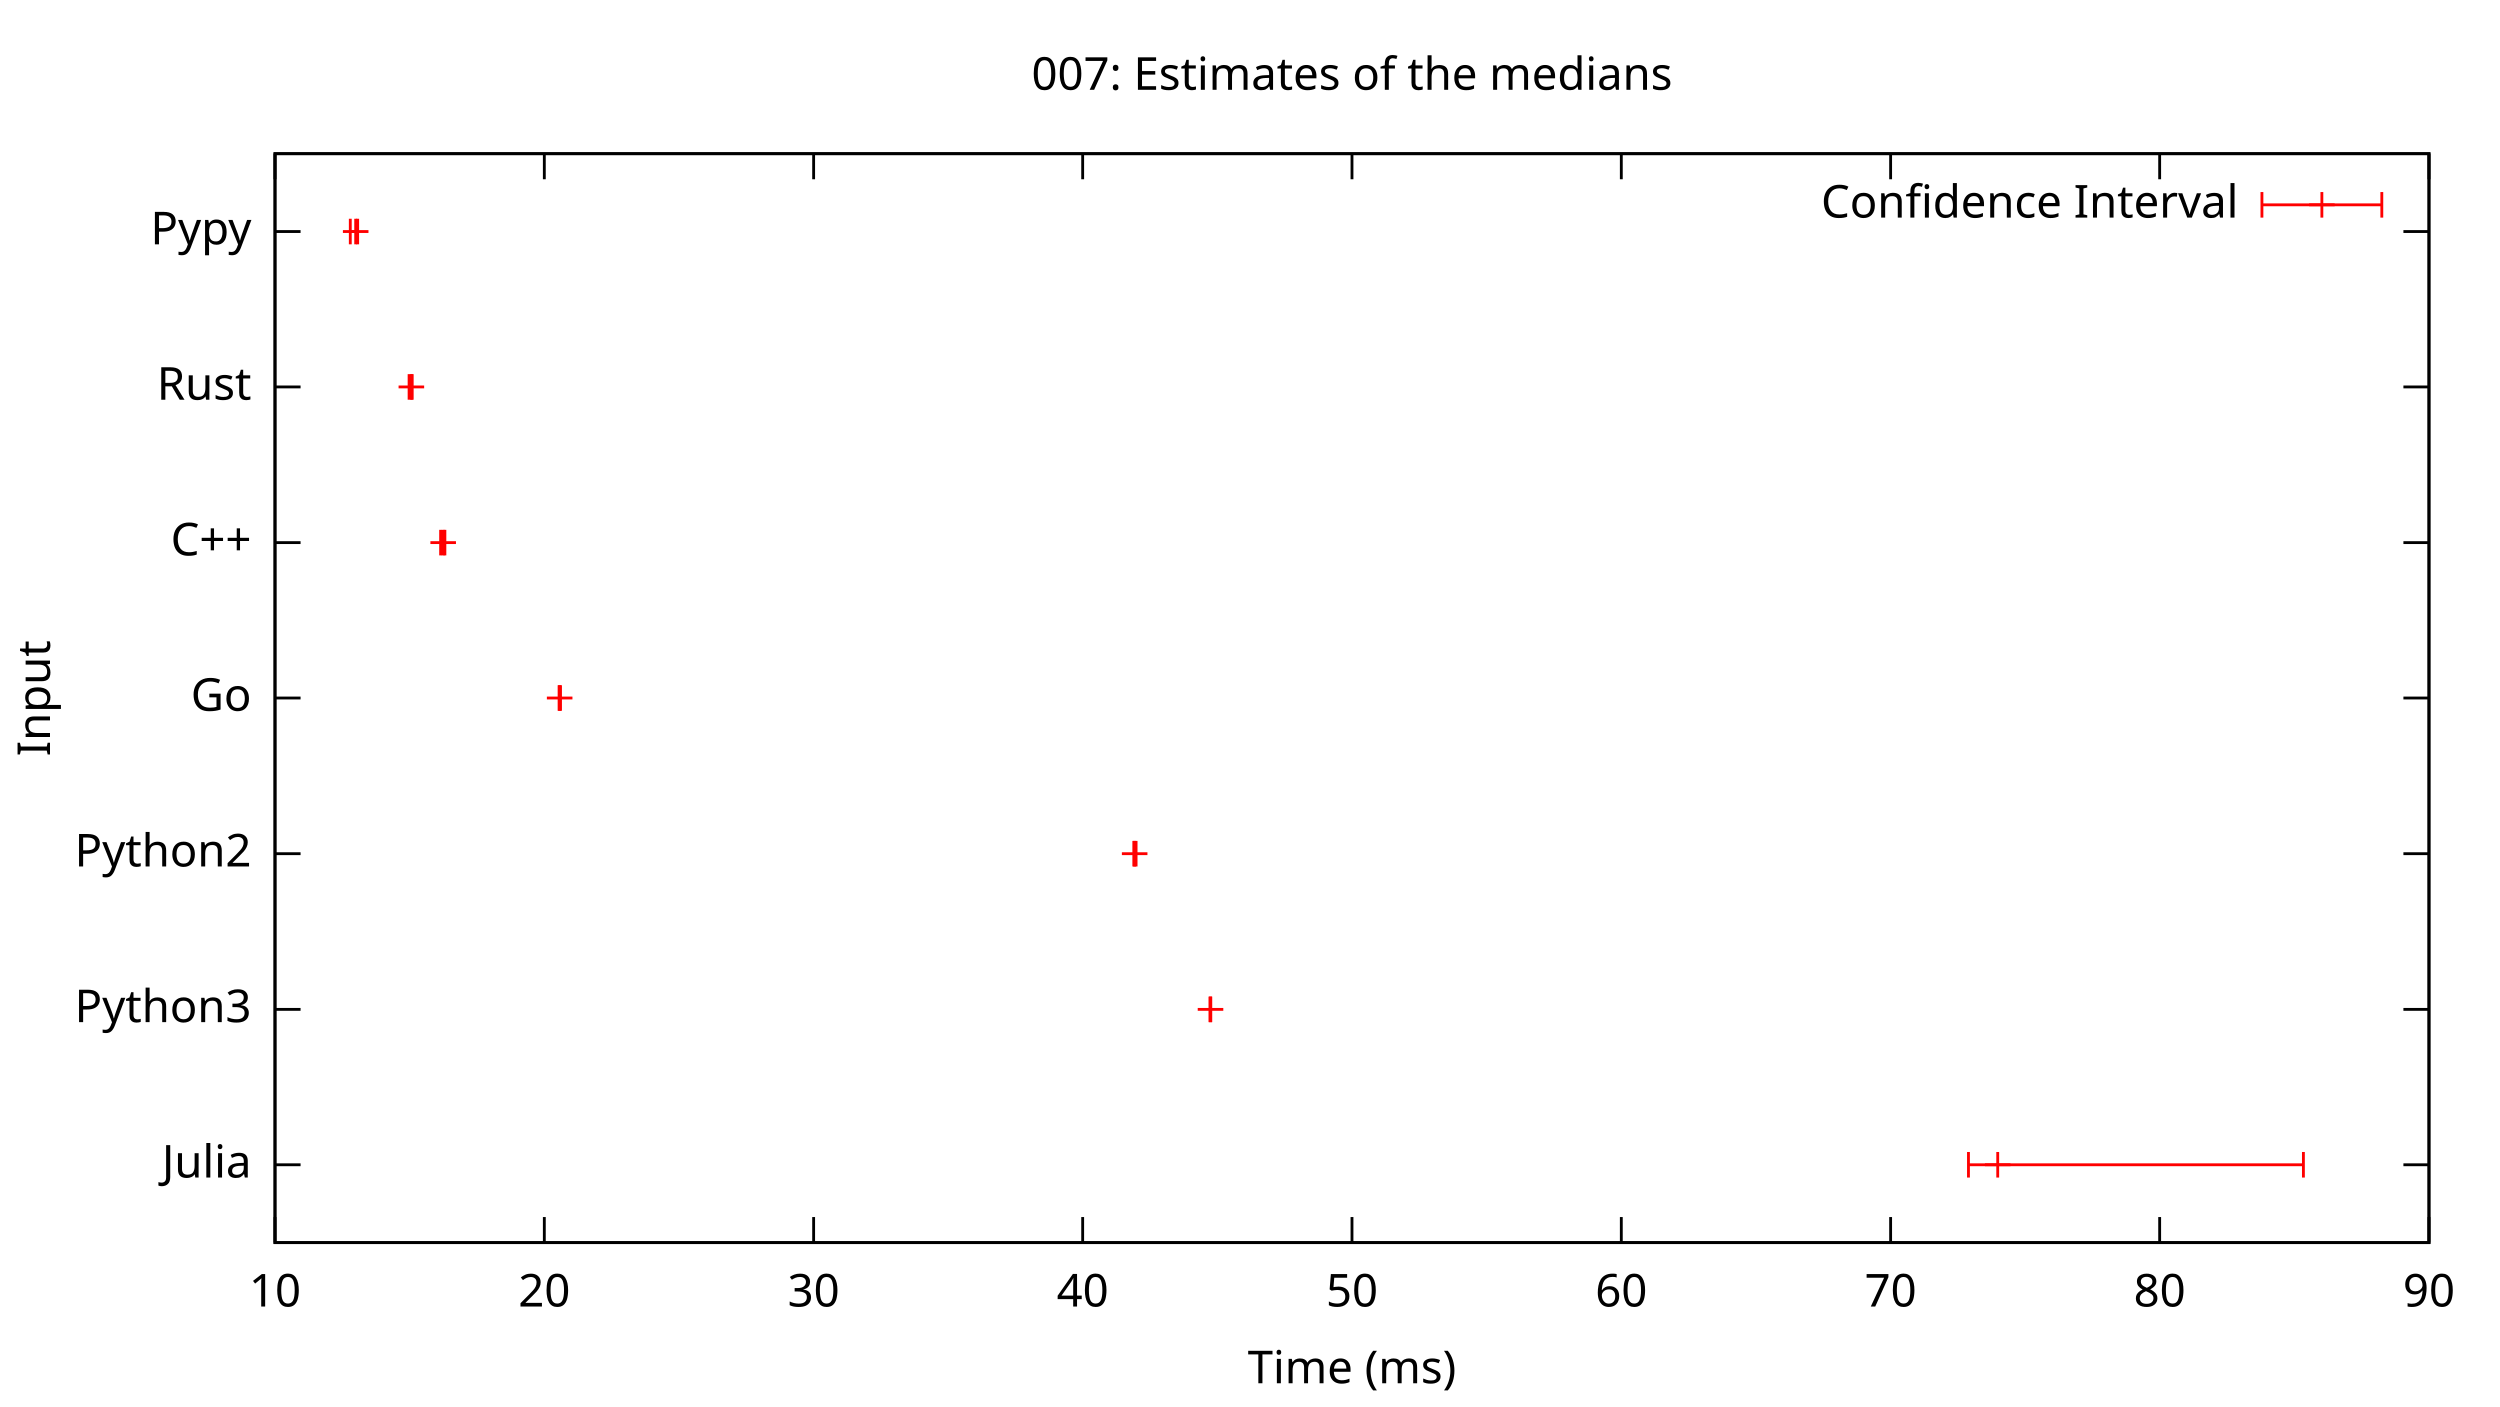
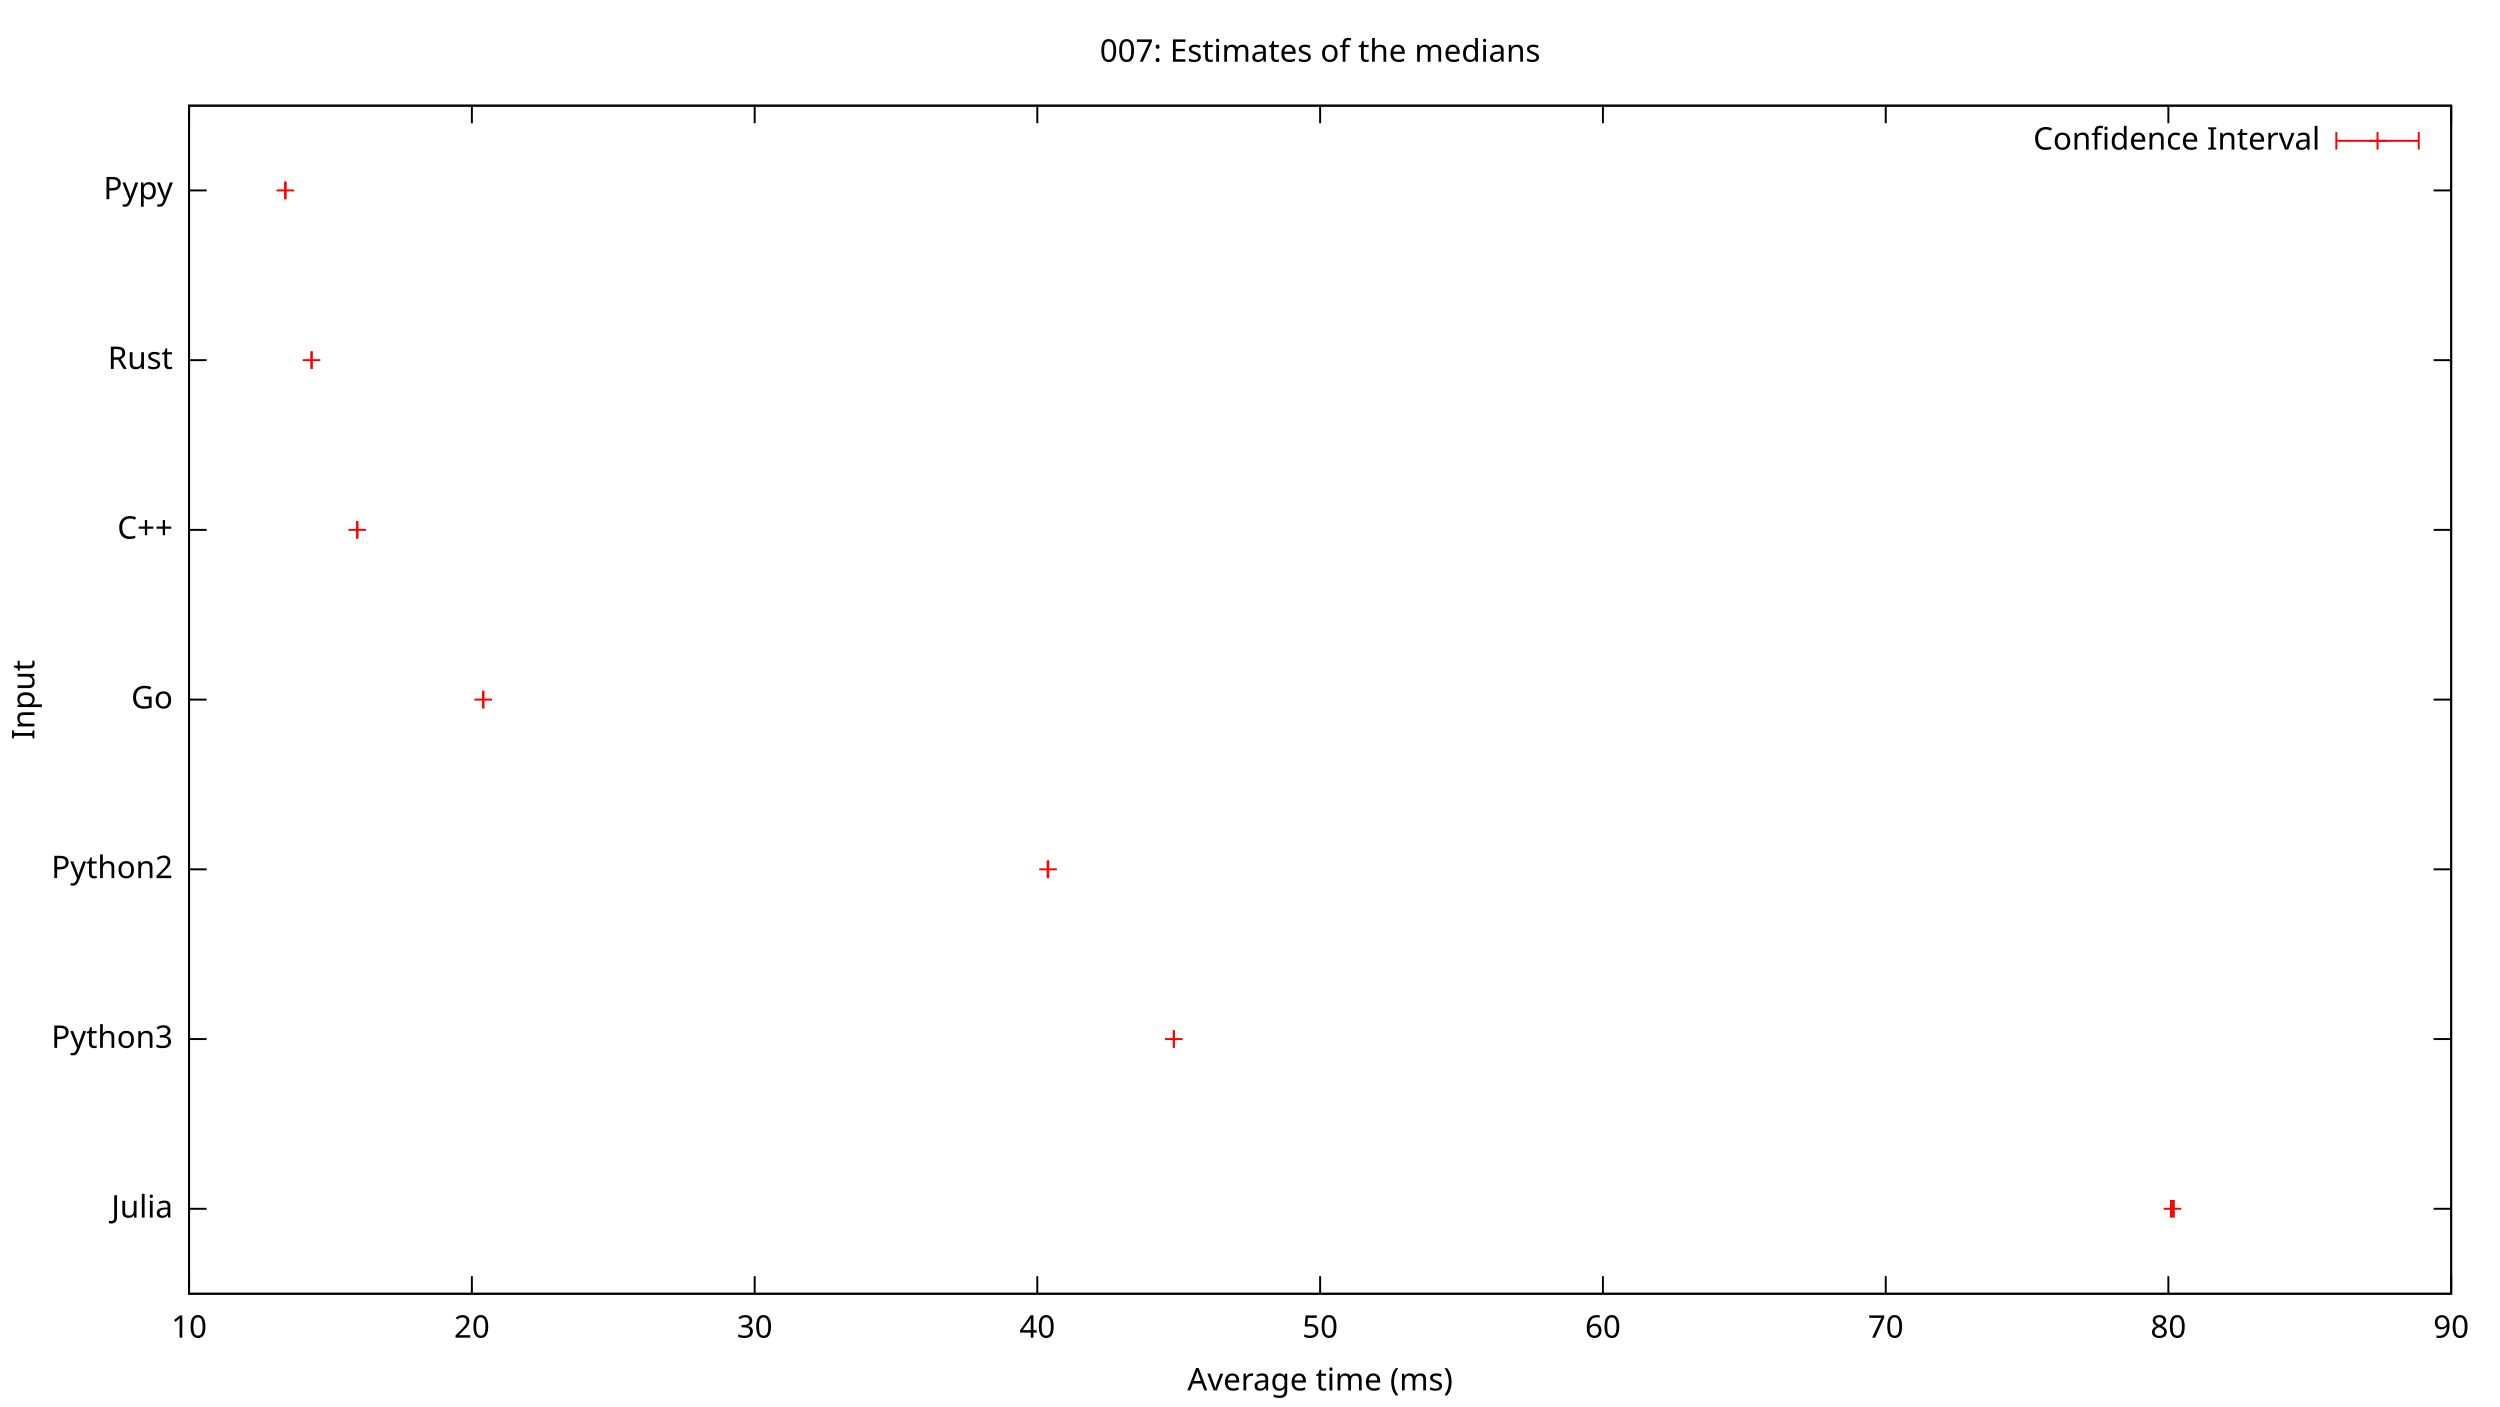
- <svg xmlns="http://www.w3.org/2000/svg" xmlns:xlink="http://www.w3.org/1999/xlink" viewBox="0 0 880 495">
+ <svg xmlns="http://www.w3.org/2000/svg" xmlns:xlink="http://www.w3.org/1999/xlink" viewBox="0 0 1280 720">
  <g id="gnuplot_canvas">
-     <rect x="0" y="0" width="880" height="495" fill="none" />
+     <rect x="0" y="0" width="1280" height="720" fill="none" />
    <defs>
      <circle id="gpDot" r="0.5" stroke-width="0.5" />
      <path id="gpPt0" stroke-width="0.222" stroke="currentColor" d="M-1,0 h2 M0,-1 v2" />
      <path id="gpPt1" stroke-width="0.222" stroke="currentColor" d="M-1,-1 L1,1 M1,-1 L-1,1" />
      <path id="gpPt2" stroke-width="0.222" stroke="currentColor" d="M-1,0 L1,0 M0,-1 L0,1 M-1,-1 L1,1 M-1,1 L1,-1" />
      <rect id="gpPt3" stroke-width="0.222" stroke="currentColor" x="-1" y="-1" width="2" height="2" />
      <rect id="gpPt4" stroke-width="0.222" stroke="currentColor" fill="currentColor" x="-1" y="-1" width="2" height="2" />
      <circle id="gpPt5" stroke-width="0.222" stroke="currentColor" cx="0" cy="0" r="1" />
      <use xlink:href="#gpPt5" id="gpPt6" fill="currentColor" stroke="none" />
      <path id="gpPt7" stroke-width="0.222" stroke="currentColor" d="M0,-1.33 L-1.33,0.67 L1.33,0.67 z" />
      <use xlink:href="#gpPt7" id="gpPt8" fill="currentColor" stroke="none" />
      <use xlink:href="#gpPt7" id="gpPt9" stroke="currentColor" transform="rotate(180)" />
      <use xlink:href="#gpPt9" id="gpPt10" fill="currentColor" stroke="none" />
      <use xlink:href="#gpPt3" id="gpPt11" stroke="currentColor" transform="rotate(45)" />
      <use xlink:href="#gpPt11" id="gpPt12" fill="currentColor" stroke="none" />
    </defs>
    <g style="fill:none; color:white; stroke:currentColor; stroke-width:1.00; stroke-linecap:butt; stroke-linejoin:miter">
</g>
    <g style="fill:none; color:black; stroke:currentColor; stroke-width:1.00; stroke-linecap:butt; stroke-linejoin:miter">
-       <path stroke="black" d="M96.8,410.0 L105.8,410.0 M855.0,410.0 L846.0,410.0  " />
-       <g transform="translate(88.5,414.5)" style="stroke:none; fill:black; font-family:Fantasque Sans Mono; font-size:12.00pt; text-anchor:end">
+       <path stroke="black" d="M96.8,618.9 L105.8,618.9 M1255.0,618.9 L1246.0,618.9  " />
+       <g transform="translate(88.5,623.4)" style="stroke:none; fill:black; font-family:Fantasque Sans Mono; font-size:12.00pt; text-anchor:end">
        <text>Julia</text>
      </g>
-       <path stroke="black" d="M96.8,355.3 L105.8,355.3 M855.0,355.3 L846.0,355.3  " />
-       <g transform="translate(88.5,359.8)" style="stroke:none; fill:black; font-family:Fantasque Sans Mono; font-size:12.00pt; text-anchor:end">
+       <path stroke="black" d="M96.8,532.0 L105.8,532.0 M1255.0,532.0 L1246.0,532.0  " />
+       <g transform="translate(88.5,536.5)" style="stroke:none; fill:black; font-family:Fantasque Sans Mono; font-size:12.00pt; text-anchor:end">
        <text>Python3</text>
      </g>
-       <path stroke="black" d="M96.8,300.5 L105.8,300.5 M855.0,300.5 L846.0,300.5  " />
-       <g transform="translate(88.5,305.0)" style="stroke:none; fill:black; font-family:Fantasque Sans Mono; font-size:12.00pt; text-anchor:end">
+       <path stroke="black" d="M96.8,445.1 L105.8,445.1 M1255.0,445.1 L1246.0,445.1  " />
+       <g transform="translate(88.5,449.6)" style="stroke:none; fill:black; font-family:Fantasque Sans Mono; font-size:12.00pt; text-anchor:end">
        <text>Python2</text>
      </g>
-       <path stroke="black" d="M96.8,245.7 L105.8,245.7 M855.0,245.7 L846.0,245.7  " />
-       <g transform="translate(88.5,250.2)" style="stroke:none; fill:black; font-family:Fantasque Sans Mono; font-size:12.00pt; text-anchor:end">
+       <path stroke="black" d="M96.8,358.2 L105.8,358.2 M1255.0,358.2 L1246.0,358.2  " />
+       <g transform="translate(88.5,362.7)" style="stroke:none; fill:black; font-family:Fantasque Sans Mono; font-size:12.00pt; text-anchor:end">
        <text>Go</text>
      </g>
-       <path stroke="black" d="M96.8,191.0 L105.8,191.0 M855.0,191.0 L846.0,191.0  " />
-       <g transform="translate(88.5,195.5)" style="stroke:none; fill:black; font-family:Fantasque Sans Mono; font-size:12.00pt; text-anchor:end">
+       <path stroke="black" d="M96.8,271.3 L105.8,271.3 M1255.0,271.3 L1246.0,271.3  " />
+       <g transform="translate(88.5,275.8)" style="stroke:none; fill:black; font-family:Fantasque Sans Mono; font-size:12.00pt; text-anchor:end">
        <text>C++</text>
      </g>
-       <path stroke="black" d="M96.8,136.2 L105.8,136.2 M855.0,136.2 L846.0,136.2  " />
-       <g transform="translate(88.5,140.7)" style="stroke:none; fill:black; font-family:Fantasque Sans Mono; font-size:12.00pt; text-anchor:end">
+       <path stroke="black" d="M96.8,184.4 L105.8,184.4 M1255.0,184.4 L1246.0,184.4  " />
+       <g transform="translate(88.5,188.9)" style="stroke:none; fill:black; font-family:Fantasque Sans Mono; font-size:12.00pt; text-anchor:end">
        <text>Rust</text>
      </g>
-       <path stroke="black" d="M96.8,81.5 L105.8,81.5 M855.0,81.5 L846.0,81.5  " />
-       <g transform="translate(88.5,86.0)" style="stroke:none; fill:black; font-family:Fantasque Sans Mono; font-size:12.00pt; text-anchor:end">
+       <path stroke="black" d="M96.8,97.5 L105.8,97.5 M1255.0,97.5 L1246.0,97.5  " />
+       <g transform="translate(88.5,102.0)" style="stroke:none; fill:black; font-family:Fantasque Sans Mono; font-size:12.00pt; text-anchor:end">
        <text>Pypy</text>
      </g>
-       <path stroke="black" d="M96.8,437.4 L96.8,428.4 M96.8,54.1 L96.8,63.1  " />
-       <g transform="translate(96.8,459.9)" style="stroke:none; fill:black; font-family:Fantasque Sans Mono; font-size:12.00pt; text-anchor:middle">
+       <path stroke="black" d="M96.8,662.4 L96.8,653.4 M96.8,54.1 L96.8,63.1  " />
+       <g transform="translate(96.8,684.9)" style="stroke:none; fill:black; font-family:Fantasque Sans Mono; font-size:12.00pt; text-anchor:middle">
        <text> 10</text>
      </g>
-       <path stroke="black" d="M191.6,437.4 L191.6,428.4 M191.6,54.1 L191.6,63.1  " />
-       <g transform="translate(191.6,459.9)" style="stroke:none; fill:black; font-family:Fantasque Sans Mono; font-size:12.00pt; text-anchor:middle">
+       <path stroke="black" d="M241.6,662.4 L241.6,653.4 M241.6,54.1 L241.6,63.1  " />
+       <g transform="translate(241.6,684.9)" style="stroke:none; fill:black; font-family:Fantasque Sans Mono; font-size:12.00pt; text-anchor:middle">
        <text> 20</text>
      </g>
-       <path stroke="black" d="M286.4,437.4 L286.4,428.4 M286.4,54.1 L286.4,63.1  " />
-       <g transform="translate(286.4,459.9)" style="stroke:none; fill:black; font-family:Fantasque Sans Mono; font-size:12.00pt; text-anchor:middle">
+       <path stroke="black" d="M386.4,662.4 L386.4,653.4 M386.4,54.1 L386.4,63.1  " />
+       <g transform="translate(386.4,684.9)" style="stroke:none; fill:black; font-family:Fantasque Sans Mono; font-size:12.00pt; text-anchor:middle">
        <text> 30</text>
      </g>
-       <path stroke="black" d="M381.1,437.4 L381.1,428.4 M381.1,54.1 L381.1,63.1  " />
-       <g transform="translate(381.1,459.9)" style="stroke:none; fill:black; font-family:Fantasque Sans Mono; font-size:12.00pt; text-anchor:middle">
+       <path stroke="black" d="M531.1,662.4 L531.1,653.4 M531.1,54.1 L531.1,63.1  " />
+       <g transform="translate(531.1,684.9)" style="stroke:none; fill:black; font-family:Fantasque Sans Mono; font-size:12.00pt; text-anchor:middle">
        <text> 40</text>
      </g>
-       <path stroke="black" d="M475.9,437.4 L475.9,428.4 M475.9,54.1 L475.9,63.1  " />
-       <g transform="translate(475.9,459.9)" style="stroke:none; fill:black; font-family:Fantasque Sans Mono; font-size:12.00pt; text-anchor:middle">
+       <path stroke="black" d="M675.9,662.4 L675.9,653.4 M675.9,54.1 L675.9,63.1  " />
+       <g transform="translate(675.9,684.9)" style="stroke:none; fill:black; font-family:Fantasque Sans Mono; font-size:12.00pt; text-anchor:middle">
        <text> 50</text>
      </g>
-       <path stroke="black" d="M570.7,437.4 L570.7,428.4 M570.7,54.1 L570.7,63.1  " />
-       <g transform="translate(570.7,459.9)" style="stroke:none; fill:black; font-family:Fantasque Sans Mono; font-size:12.00pt; text-anchor:middle">
+       <path stroke="black" d="M820.7,662.4 L820.7,653.4 M820.7,54.1 L820.7,63.1  " />
+       <g transform="translate(820.7,684.9)" style="stroke:none; fill:black; font-family:Fantasque Sans Mono; font-size:12.00pt; text-anchor:middle">
        <text> 60</text>
      </g>
-       <path stroke="black" d="M665.5,437.4 L665.5,428.4 M665.5,54.1 L665.5,63.1  " />
-       <g transform="translate(665.5,459.9)" style="stroke:none; fill:black; font-family:Fantasque Sans Mono; font-size:12.00pt; text-anchor:middle">
+       <path stroke="black" d="M965.5,662.4 L965.5,653.4 M965.5,54.1 L965.5,63.1  " />
+       <g transform="translate(965.5,684.9)" style="stroke:none; fill:black; font-family:Fantasque Sans Mono; font-size:12.00pt; text-anchor:middle">
        <text> 70</text>
      </g>
-       <path stroke="black" d="M760.2,437.4 L760.2,428.4 M760.2,54.1 L760.2,63.1  " />
-       <g transform="translate(760.2,459.9)" style="stroke:none; fill:black; font-family:Fantasque Sans Mono; font-size:12.00pt; text-anchor:middle">
+       <path stroke="black" d="M1110.2,662.4 L1110.2,653.4 M1110.2,54.1 L1110.2,63.1  " />
+       <g transform="translate(1110.2,684.9)" style="stroke:none; fill:black; font-family:Fantasque Sans Mono; font-size:12.00pt; text-anchor:middle">
        <text> 80</text>
      </g>
-       <path stroke="black" d="M855.0,437.4 L855.0,428.4 M855.0,54.1 L855.0,63.1  " />
-       <g transform="translate(855.0,459.9)" style="stroke:none; fill:black; font-family:Fantasque Sans Mono; font-size:12.00pt; text-anchor:middle">
+       <path stroke="black" d="M1255.0,662.4 L1255.0,653.4 M1255.0,54.1 L1255.0,63.1  " />
+       <g transform="translate(1255.0,684.9)" style="stroke:none; fill:black; font-family:Fantasque Sans Mono; font-size:12.00pt; text-anchor:middle">
        <text> 90</text>
      </g>
-       <path stroke="black" d="M96.8,54.1 L96.8,437.4 L855.0,437.4 L855.0,54.1 L96.8,54.1 Z  " />
-       <g transform="translate(17.6,245.8) rotate(270)" style="stroke:none; fill:black; font-family:Fantasque Sans Mono; font-size:12.00pt; text-anchor:middle">
+       <path stroke="black" d="M96.8,54.1 L96.8,662.4 L1255.0,662.4 L1255.0,54.1 L96.8,54.1 Z  " />
+       <g transform="translate(17.6,358.3) rotate(270)" style="stroke:none; fill:black; font-family:Fantasque Sans Mono; font-size:12.00pt; text-anchor:middle">
        <text>Input</text>
      </g>
-       <g transform="translate(475.9,486.9)" style="stroke:none; fill:black; font-family:Fantasque Sans Mono; font-size:12.00pt; text-anchor:middle">
-         <text>Time (ms)</text>
+       <g transform="translate(675.9,711.9)" style="stroke:none; fill:black; font-family:Fantasque Sans Mono; font-size:12.00pt; text-anchor:middle">
+         <text>Average time (ms)</text>
      </g>
-       <g transform="translate(475.9,31.6)" style="stroke:none; fill:black; font-family:Fantasque Sans Mono; font-size:12.00pt; text-anchor:middle">
+       <g transform="translate(675.9,31.6)" style="stroke:none; fill:black; font-family:Fantasque Sans Mono; font-size:12.00pt; text-anchor:middle">
        <text>007: Estimates of the medians</text>
      </g>
    </g>
    <g id="gnuplot_plot_1">
      <g style="fill:none; color:red; stroke:currentColor; stroke-width:1.00; stroke-linecap:butt; stroke-linejoin:miter">
-         <g transform="translate(787.9,76.6)" style="stroke:none; fill:black; font-family:Fantasque Sans Mono; font-size:12.00pt; text-anchor:end">
+         <g transform="translate(1187.9,76.6)" style="stroke:none; fill:black; font-family:Fantasque Sans Mono; font-size:12.00pt; text-anchor:end">
          <text>Confidence Interval</text>
        </g>
-         <path d="M796.2,72.1 L838.4,72.1 M796.2,67.6 L796.2,76.6 M838.4,67.6 L838.4,76.6 M692.9,410.0 L810.8,410.0    M692.9,414.5 L692.9,405.5 M810.8,414.5 L810.8,405.5 M425.9,355.3 L426.2,355.3 M425.9,359.8 L425.9,350.8    M426.2,359.8 L426.2,350.8 M399.1,300.5 L399.9,300.5 M399.1,305.0 L399.1,296.0 M399.9,305.0 L399.9,296.0    M196.8,245.7 L197.3,245.7 M196.8,250.2 L196.8,241.2 M197.3,250.2 L197.3,241.2 M155.1,191.0 L156.6,191.0    M155.1,195.5 L155.1,186.5 M156.6,195.5 L156.6,186.5 M144.0,136.2 L145.1,136.2 M144.0,140.7 L144.0,131.7    M145.1,140.7 L145.1,131.7 M123.3,81.5 L125.9,81.5 M123.3,86.0 L123.3,77.0 M125.9,86.0 L125.9,77.0     " />
-         <use xlink:href="#gpPt0" transform="translate(703.2,410.0) scale(4.50)" />
-         <use xlink:href="#gpPt0" transform="translate(426.1,355.3) scale(4.50)" />
-         <use xlink:href="#gpPt0" transform="translate(399.4,300.5) scale(4.50)" />
-         <use xlink:href="#gpPt0" transform="translate(197.0,245.7) scale(4.50)" />
-         <use xlink:href="#gpPt0" transform="translate(156.0,191.0) scale(4.50)" />
-         <use xlink:href="#gpPt0" transform="translate(144.8,136.2) scale(4.50)" />
-         <use xlink:href="#gpPt0" transform="translate(125.2,81.5) scale(4.50)" />
-         <use xlink:href="#gpPt0" transform="translate(817.3,72.1) scale(4.50)" />
+         <path d="M1196.2,72.1 L1238.4,72.1 M1196.2,67.6 L1196.2,76.6 M1238.4,67.6 L1238.4,76.6 M1111.5,618.9 L1113.0,618.9    M1111.5,623.4 L1111.5,614.4 M1113.0,623.4 L1113.0,614.4 M601.0,532.0 M601.0,536.5 L601.0,527.5 M601.0,536.5    L601.0,527.5 M536.4,445.1 L536.7,445.1 M536.4,449.6 L536.4,440.6 M536.7,449.6 L536.7,440.6 M247.4,358.2    L247.5,358.2 M247.4,362.7 L247.4,353.7 M247.5,362.7 L247.5,353.7 M182.9,271.3 L183.0,271.3 M182.9,275.8    L182.9,266.8 M183.0,275.8 L183.0,266.8 M159.5,184.4 L159.6,184.4 M159.5,188.9 L159.5,179.9 M159.6,188.9    L159.6,179.9 M146.0,97.5 L146.2,97.5 M146.0,102.0 L146.0,93.0 M146.2,102.0 L146.2,93.0  " />
+         <use xlink:href="#gpPt0" transform="translate(1112.3,618.9) scale(4.50)" />
+         <use xlink:href="#gpPt0" transform="translate(601.0,532.0) scale(4.50)" />
+         <use xlink:href="#gpPt0" transform="translate(536.6,445.1) scale(4.50)" />
+         <use xlink:href="#gpPt0" transform="translate(247.4,358.2) scale(4.50)" />
+         <use xlink:href="#gpPt0" transform="translate(182.9,271.3) scale(4.50)" />
+         <use xlink:href="#gpPt0" transform="translate(159.5,184.4) scale(4.50)" />
+         <use xlink:href="#gpPt0" transform="translate(146.1,97.5) scale(4.50)" />
+         <use xlink:href="#gpPt0" transform="translate(1217.3,72.1) scale(4.50)" />
      </g>
    </g>
    <g style="fill:none; color:black; stroke:currentColor; stroke-width:1.00; stroke-linecap:butt; stroke-linejoin:miter">
-       <path stroke="black" d="M96.8,54.1 L96.8,437.4 L855.0,437.4 L855.0,54.1 L96.8,54.1 Z  " />
+       <path stroke="black" d="M96.8,54.1 L96.8,662.4 L1255.0,662.4 L1255.0,54.1 L96.8,54.1 Z  " />
    </g>
  </g>
</svg>
